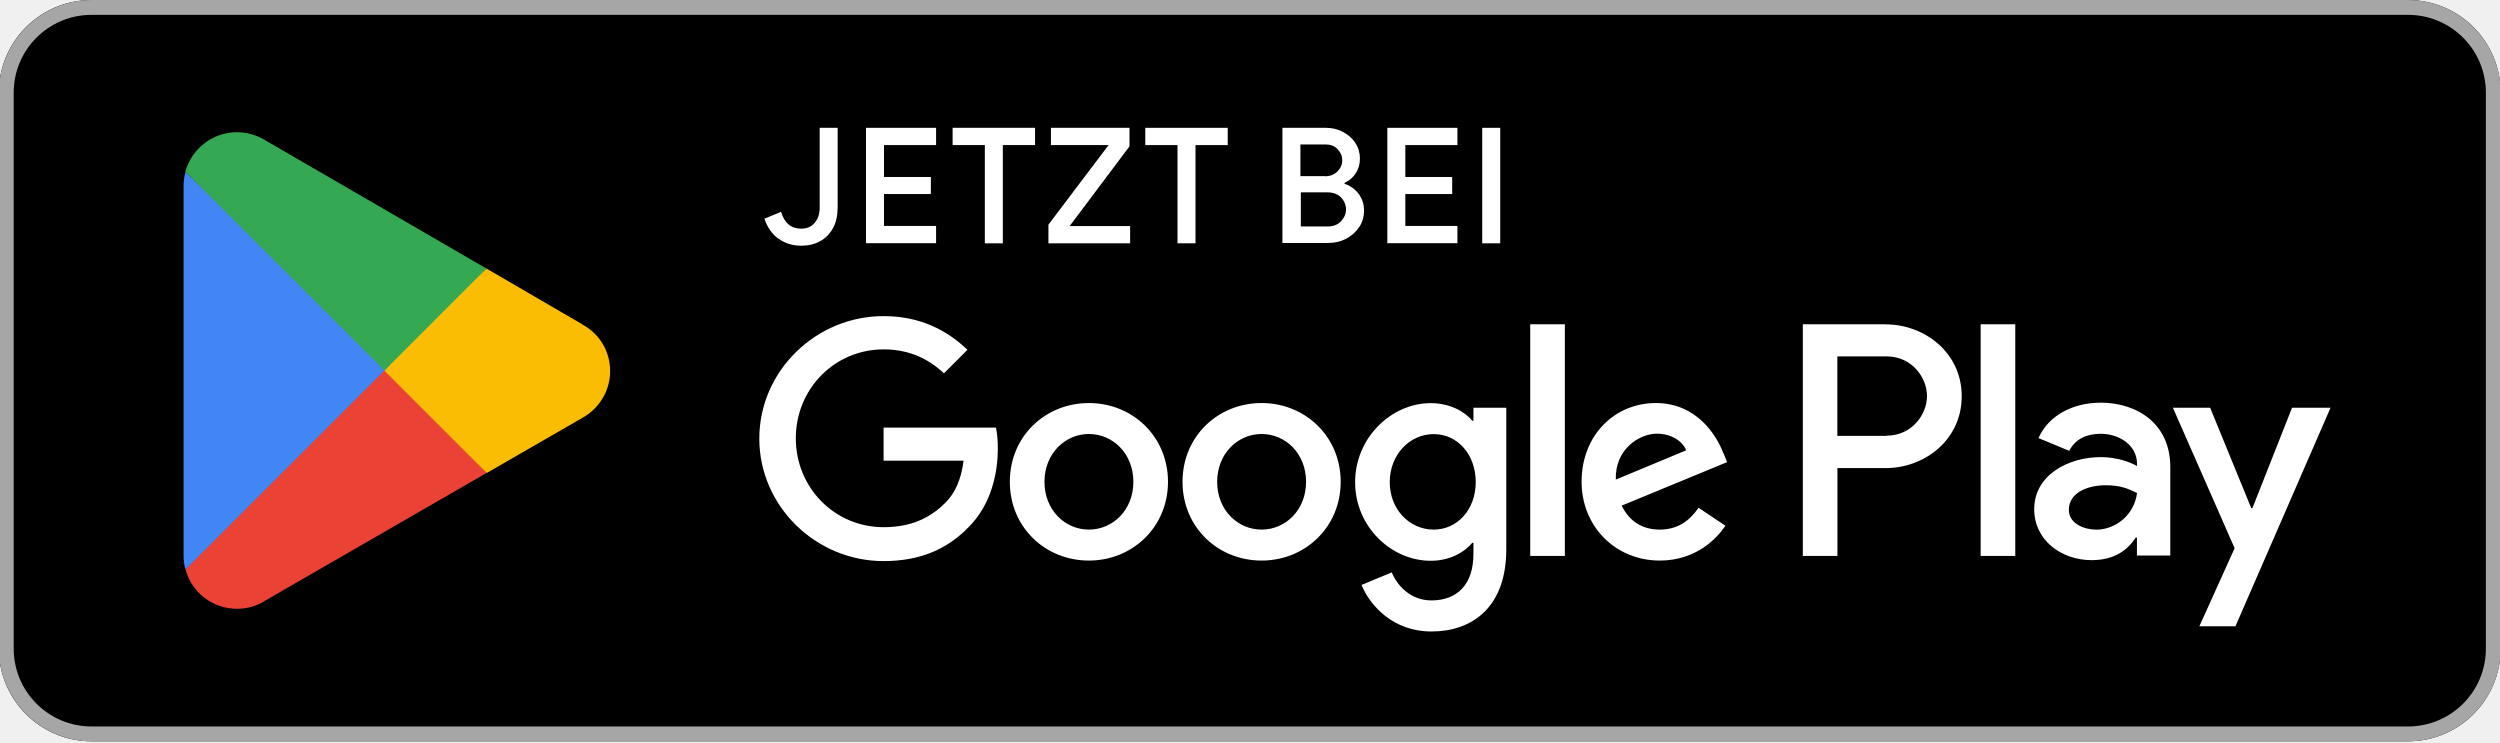
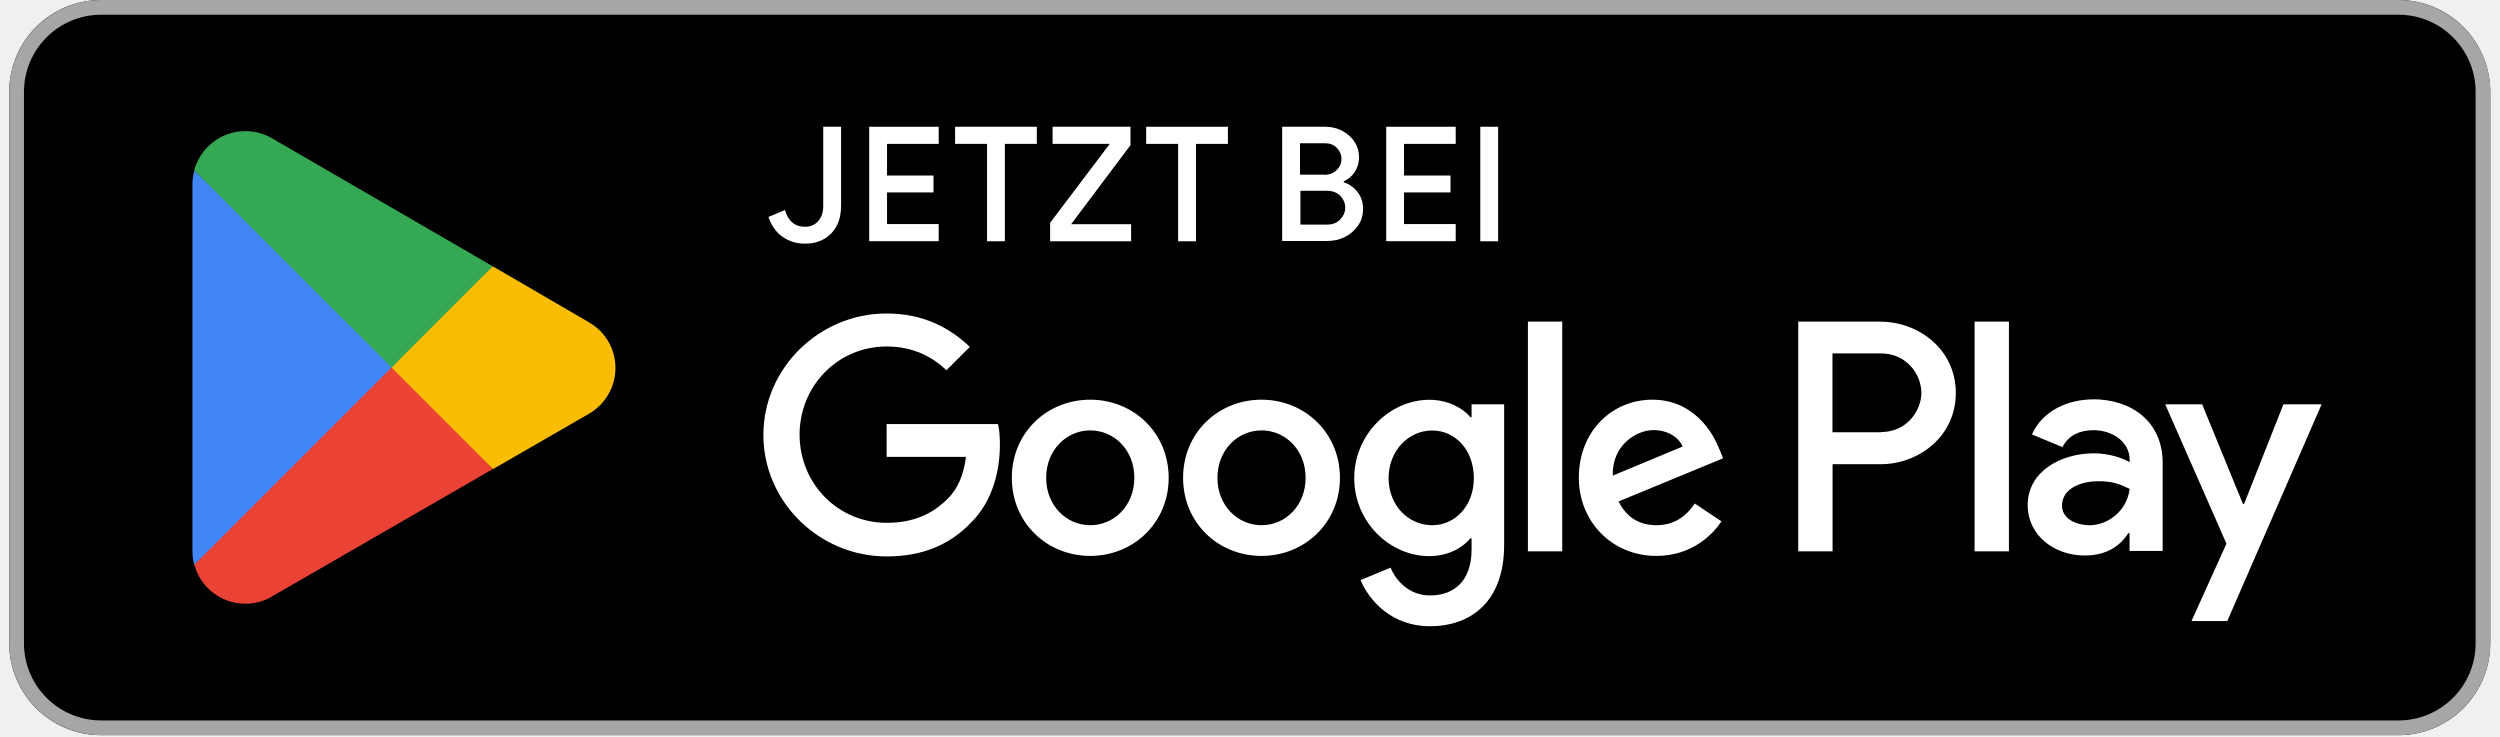
- <svg xmlns="http://www.w3.org/2000/svg" id="artwork" version="1.1" viewBox="0 0 239 71">
+ <svg xmlns="http://www.w3.org/2000/svg" id="artwork" version="1.1" viewBox="-1 0 241 71">
  <defs>
    <style>
      .st0 {
        fill: #4285f4;
      }

      .st1 {
        isolation: isolate;
      }

      .st2 {
        fill: #a6a6a6;
      }

      .st3 {
        fill: #34a853;
      }

      .st4 {
        fill: #fbbc04;
      }

      .st5 {
        fill: #fff;
      }

      .st6 {
        fill: #ea4335;
      }
    </style>
  </defs>
  <g>
    <rect x="-.11" y="0" width="239.17" height="70.87" rx="8.86" ry="8.86" />
    <path class="st2" d="M230.21,1.42c4.11,0,7.44,3.33,7.44,7.44v53.15c0,4.11-3.33,7.44-7.44,7.44H8.75c-4.11,0-7.44-3.33-7.44-7.44V8.86C1.31,4.75,4.64,1.42,8.75,1.42h221.46M230.21,0H8.75C3.88,0-.11,3.99-.11,8.86v53.15c0,4.87,3.99,8.86,8.86,8.86h221.46c4.87,0,8.86-3.99,8.86-8.86V8.86C239.07,3.99,235.08,0,230.21,0h0Z" />
    <path class="st5" d="M120.61,38.53c-4.16,0-7.56,3.17-7.56,7.53s3.4,7.53,7.56,7.53,7.56-3.19,7.56-7.53-3.4-7.53-7.56-7.53ZM120.61,50.63c-2.29,0-4.25-1.88-4.25-4.57s1.97-4.57,4.25-4.57,4.25,1.86,4.25,4.57-1.97,4.57-4.25,4.57ZM104.1,38.53c-4.16,0-7.56,3.17-7.56,7.53s3.4,7.53,7.56,7.53,7.56-3.19,7.56-7.53-3.4-7.53-7.56-7.53ZM104.1,50.63c-2.29,0-4.25-1.88-4.25-4.57s1.97-4.57,4.25-4.57,4.25,1.86,4.25,4.57-1.97,4.57-4.25,4.57ZM84.47,40.85v3.19h7.65c-.23,1.81-.83,3.12-1.74,4.02-1.12,1.12-2.85,2.34-5.9,2.34-4.71,0-8.4-3.79-8.4-8.5s3.69-8.5,8.4-8.5c2.53,0,4.39.99,5.76,2.29l2.25-2.25c-1.91-1.82-4.45-3.22-8.03-3.22-6.45,0-11.87,5.24-11.87,11.71s5.42,11.71,11.87,11.71c3.49,0,6.11-1.13,8.17-3.28,2.11-2.11,2.76-5.08,2.76-7.48,0-.74-.05-1.44-.18-2h-10.75v-.02ZM164.75,43.33c-.62-1.68-2.53-4.8-6.45-4.8s-7.1,3.05-7.1,7.53c0,4.22,3.19,7.53,7.48,7.53,3.45,0,5.46-2.11,6.27-3.33l-2.57-1.72c-.85,1.26-2.02,2.09-3.7,2.09s-2.89-.78-3.65-2.29l10.08-4.16-.34-.85s-.02,0-.02,0ZM154.47,45.85c-.09-2.91,2.25-4.39,3.93-4.39,1.31,0,2.43.66,2.8,1.59l-6.73,2.8ZM146.29,53.15h3.31v-22.15h-3.31v22.15ZM140.86,40.22h-.11c-.74-.89-2.16-1.68-3.97-1.68-3.77,0-7.23,3.31-7.23,7.56s3.45,7.51,7.23,7.51c1.81,0,3.22-.8,3.97-1.72h.11v1.08c0,2.89-1.54,4.43-4.02,4.43-2.02,0-3.28-1.45-3.79-2.68l-2.89,1.2c.83,2,3.03,4.45,6.68,4.45,3.88,0,7.16-2.29,7.16-7.85v-13.54h-3.14s0,1.22,0,1.22ZM137.06,50.63c-2.29,0-4.2-1.91-4.2-4.54s1.91-4.59,4.2-4.59,4.02,1.95,4.02,4.59-1.77,4.54-4.02,4.54ZM180.27,31h-7.92v22.15h3.31v-8.4h4.62c3.67,0,7.26-2.66,7.26-6.87s-3.6-6.87-7.26-6.87h-.02ZM180.34,41.67h-4.69v-7.6h4.69c2.48,0,3.88,2.06,3.88,3.79s-1.4,3.79-3.88,3.79h0v.02ZM200.78,38.5c-2.39,0-4.87,1.06-5.9,3.38l2.94,1.22c.62-1.22,1.79-1.63,3.01-1.63,1.7,0,3.45,1.03,3.47,2.85v.23c-.6-.34-1.88-.85-3.45-.85-3.17,0-6.38,1.74-6.38,4.98,0,2.96,2.59,4.87,5.49,4.87,2.21,0,3.45-.99,4.22-2.16h.11v1.72h3.19v-8.49c0-3.93-2.94-6.13-6.73-6.13h.04ZM200.37,50.63c-1.08,0-2.59-.55-2.59-1.88,0-1.7,1.88-2.36,3.51-2.36,1.45,0,2.14.32,3.01.74-.25,2.06-2.02,3.51-3.93,3.51h0v-.02ZM219.12,38.98l-3.79,9.6h-.11l-3.93-9.6h-3.56l5.9,13.43-3.37,7.46h3.45l9.09-20.89s-3.69,0-3.69,0ZM189.35,53.15h3.31v-22.15h-3.31v22.15Z" />
    <g>
      <path class="st6" d="M36.6,34.41l-18.87,20.02h0c.58,2.18,2.57,3.77,4.93,3.77.94,0,1.82-.25,2.59-.71l.05-.04,21.22-12.24-9.94-10.82h.02v.02Z" />
      <path class="st4" d="M55.68,31h-.02l-9.16-5.33-10.33,9.19,10.36,10.36,9.12-5.26c1.59-.87,2.68-2.55,2.68-4.48s-1.06-3.61-2.66-4.46h0v-.02Z" />
      <path class="st0" d="M17.73,16.44c-.11.43-.18.85-.18,1.31v35.38c0,.46.05.89.18,1.31l19.51-19.51s-19.51-18.5-19.51-18.5Z" />
      <path class="st3" d="M36.74,35.43l9.76-9.76-21.21-12.3c-.76-.46-1.67-.73-2.64-.73-2.36,0-4.34,1.61-4.93,3.77h0l19.01,18.99h0v.02Z" />
    </g>
  </g>
  <g class="st1">
    <path class="st5" d="M74.41,22.82c-.62-.46-1.06-1.1-1.33-1.91l1.59-.66c.32,1.08.96,1.61,1.93,1.61.53,0,.96-.18,1.28-.55s.48-.85.48-1.44v-7.65h1.72v7.58c0,.78-.14,1.45-.44,2s-.71.97-1.24,1.26-1.12.43-1.79.43c-.85,0-1.58-.23-2.2-.69v.02Z" />
  </g>
  <g class="st1">
    <path class="st5" d="M82.79,12.22h6.7v1.65h-4.98v3.05h4.48v1.63h-4.48v3.05h4.98v1.65h-6.7v-11.04.02Z" />
  </g>
  <g class="st1">
    <path class="st5" d="M94.15,13.87h-3.08v-1.65h7.88v1.65h-3.08v9.39h-1.72s0-9.39,0-9.39Z" />
  </g>
  <g class="st1">
    <path class="st5" d="M100.22,21.49l5.76-7.62h-5.51v-1.65h7.51v1.77l-5.72,7.62h5.78v1.65h-7.81v-1.77Z" />
  </g>
  <g class="st1">
    <path class="st5" d="M112.57,13.87h-3.08v-1.65h7.88v1.65h-3.08v9.39h-1.72v-9.39Z" />
  </g>
  <g class="st1">
    <path class="st5" d="M122.6,12.22h4.15c.58,0,1.13.12,1.63.39.5.27.9.6,1.19,1.06.3.44.44.96.44,1.49s-.14,1.01-.41,1.42c-.27.41-.64.71-1.06.9v.09c.55.19,1.01.51,1.35.97s.51.97.51,1.59-.16,1.15-.48,1.61-.74.83-1.26,1.1c-.53.27-1.1.39-1.74.39h-4.32v-11.04.02ZM126.67,16.85c.5,0,.89-.16,1.19-.46s.46-.66.46-1.06-.14-.74-.44-1.06-.67-.46-1.15-.46h-2.41v3.03h2.34l.02.02ZM126.94,21.65c.53,0,.94-.16,1.26-.5s.48-.71.48-1.13-.16-.81-.48-1.15c-.32-.32-.76-.48-1.29-.48h-2.55v3.26h2.6-.02Z" />
  </g>
  <g class="st1">
    <path class="st5" d="M132.63,12.22h6.7v1.65h-4.98v3.05h4.48v1.63h-4.48v3.05h4.98v1.65h-6.7v-11.04.02Z" />
  </g>
  <g class="st1">
    <path class="st5" d="M141.7,12.22h1.72v11.04h-1.72v-11.04Z" />
  </g>
</svg>
